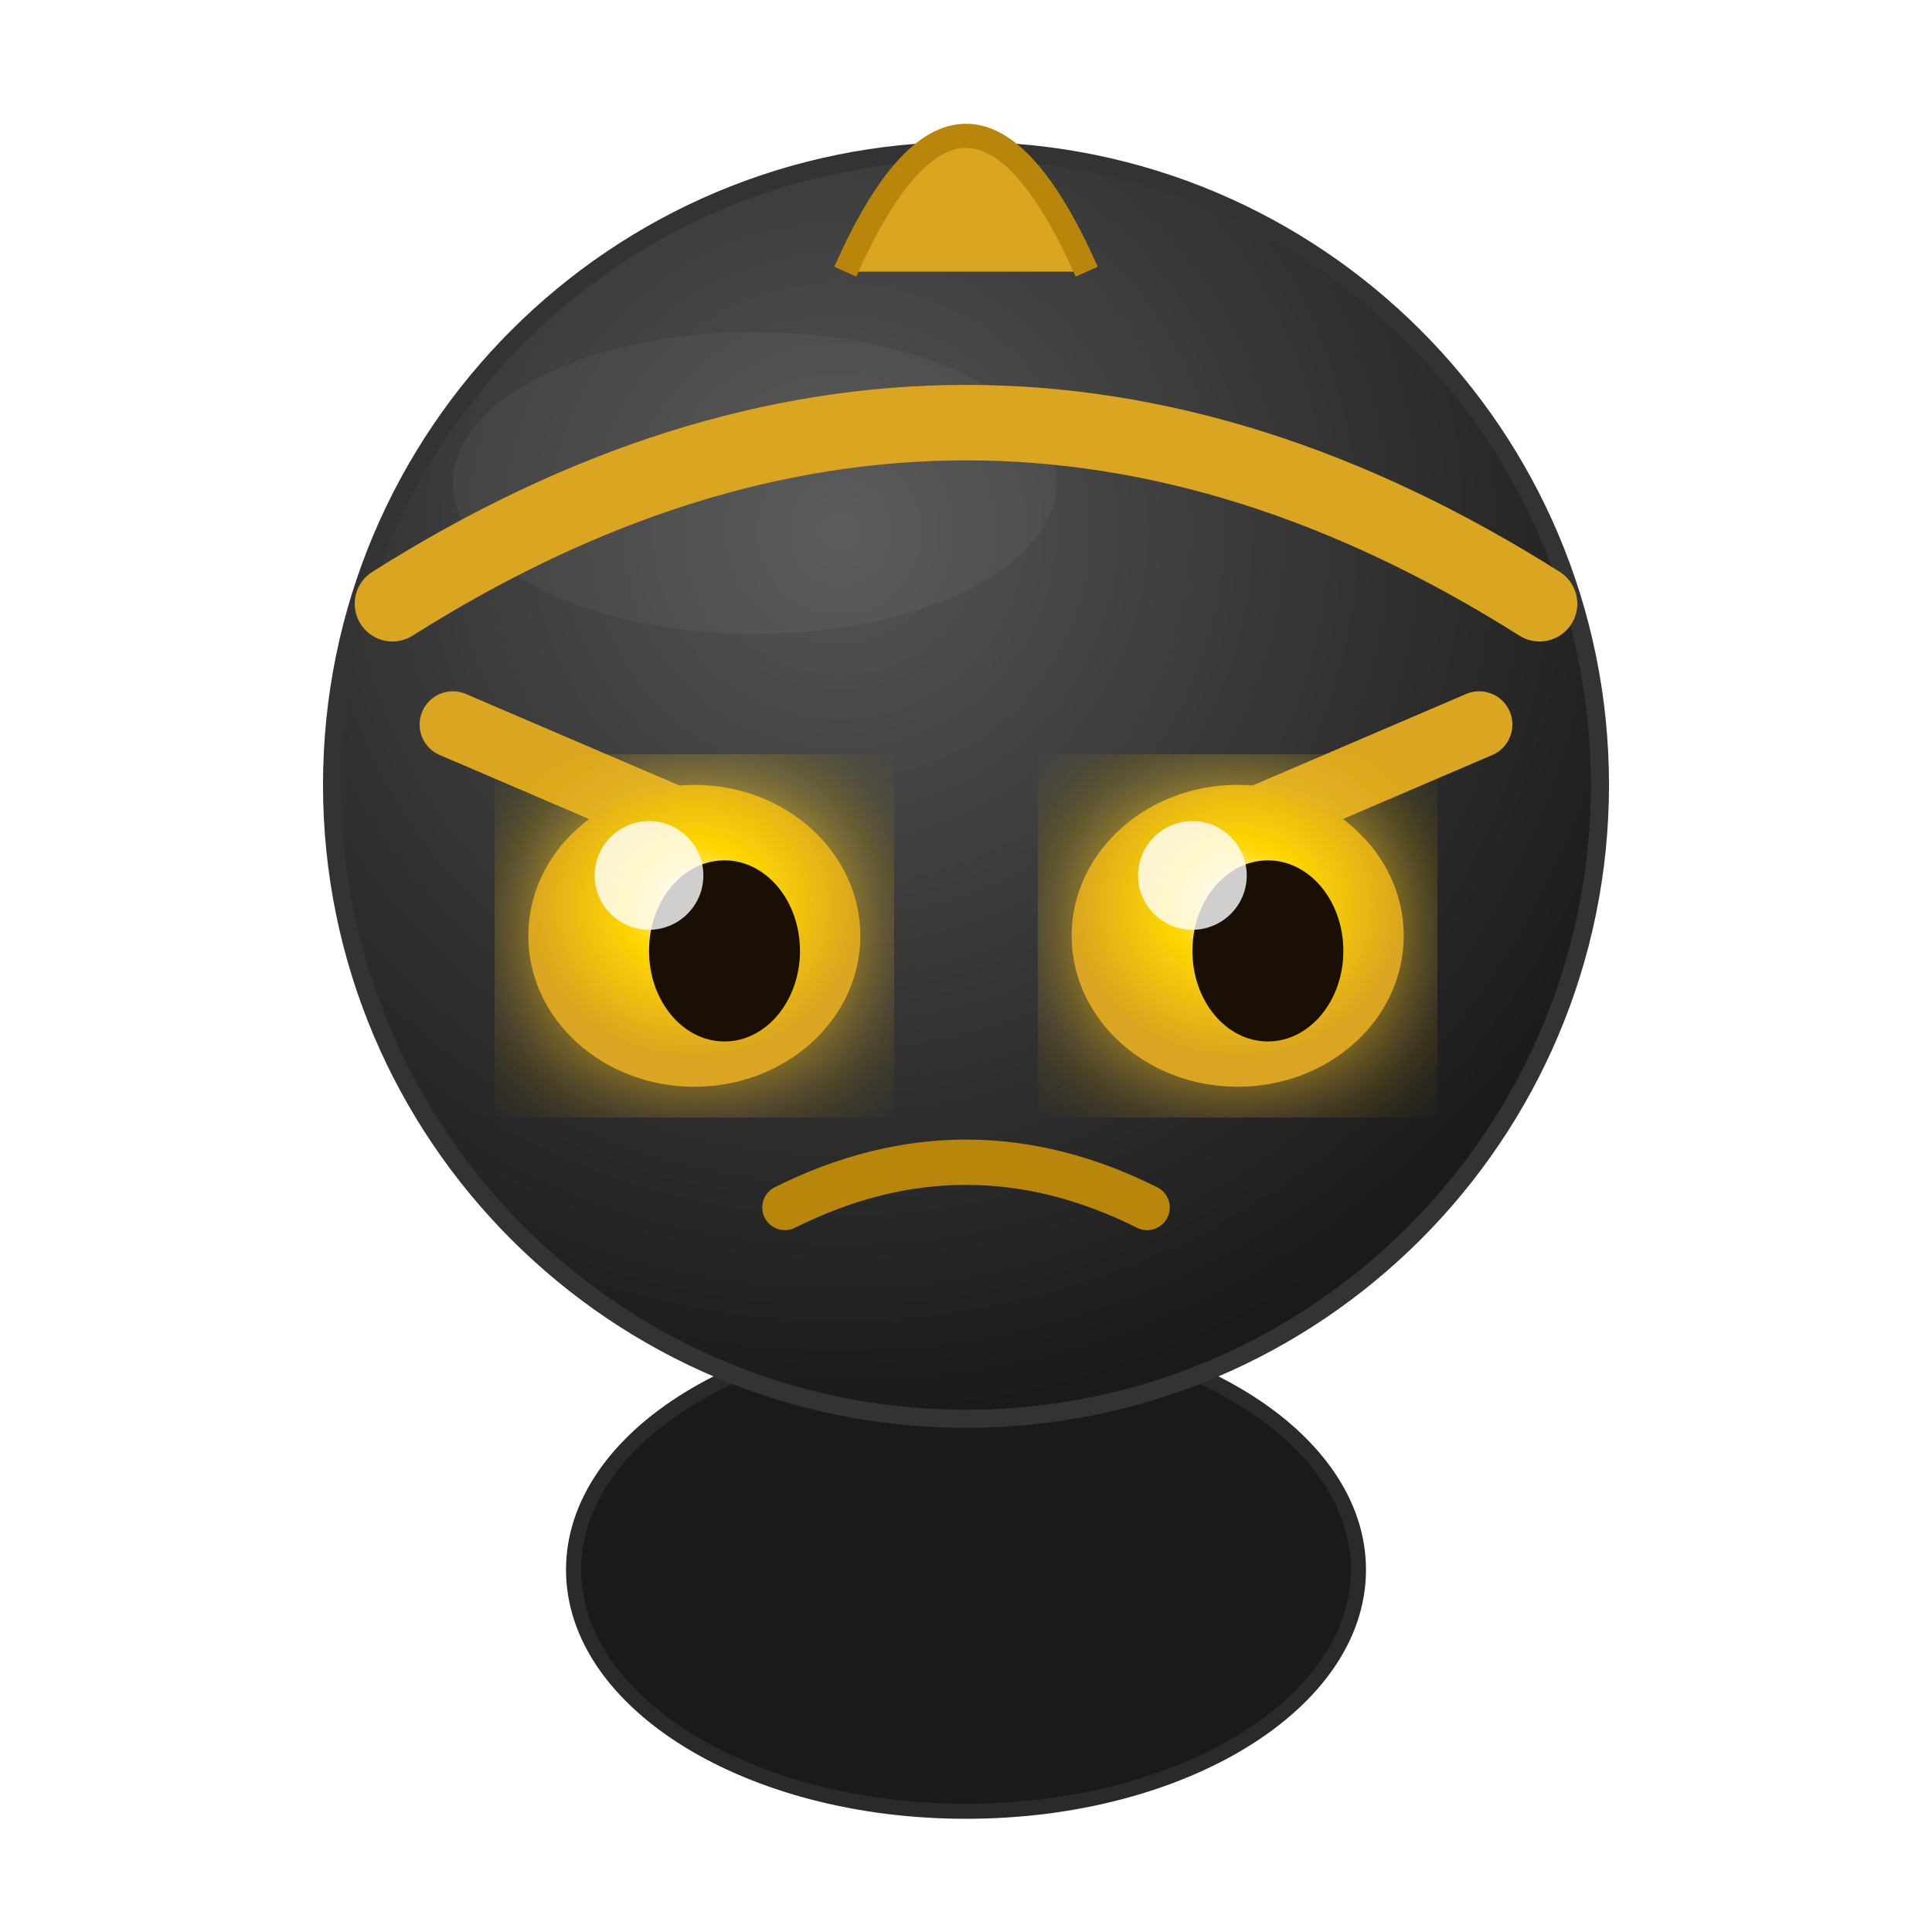
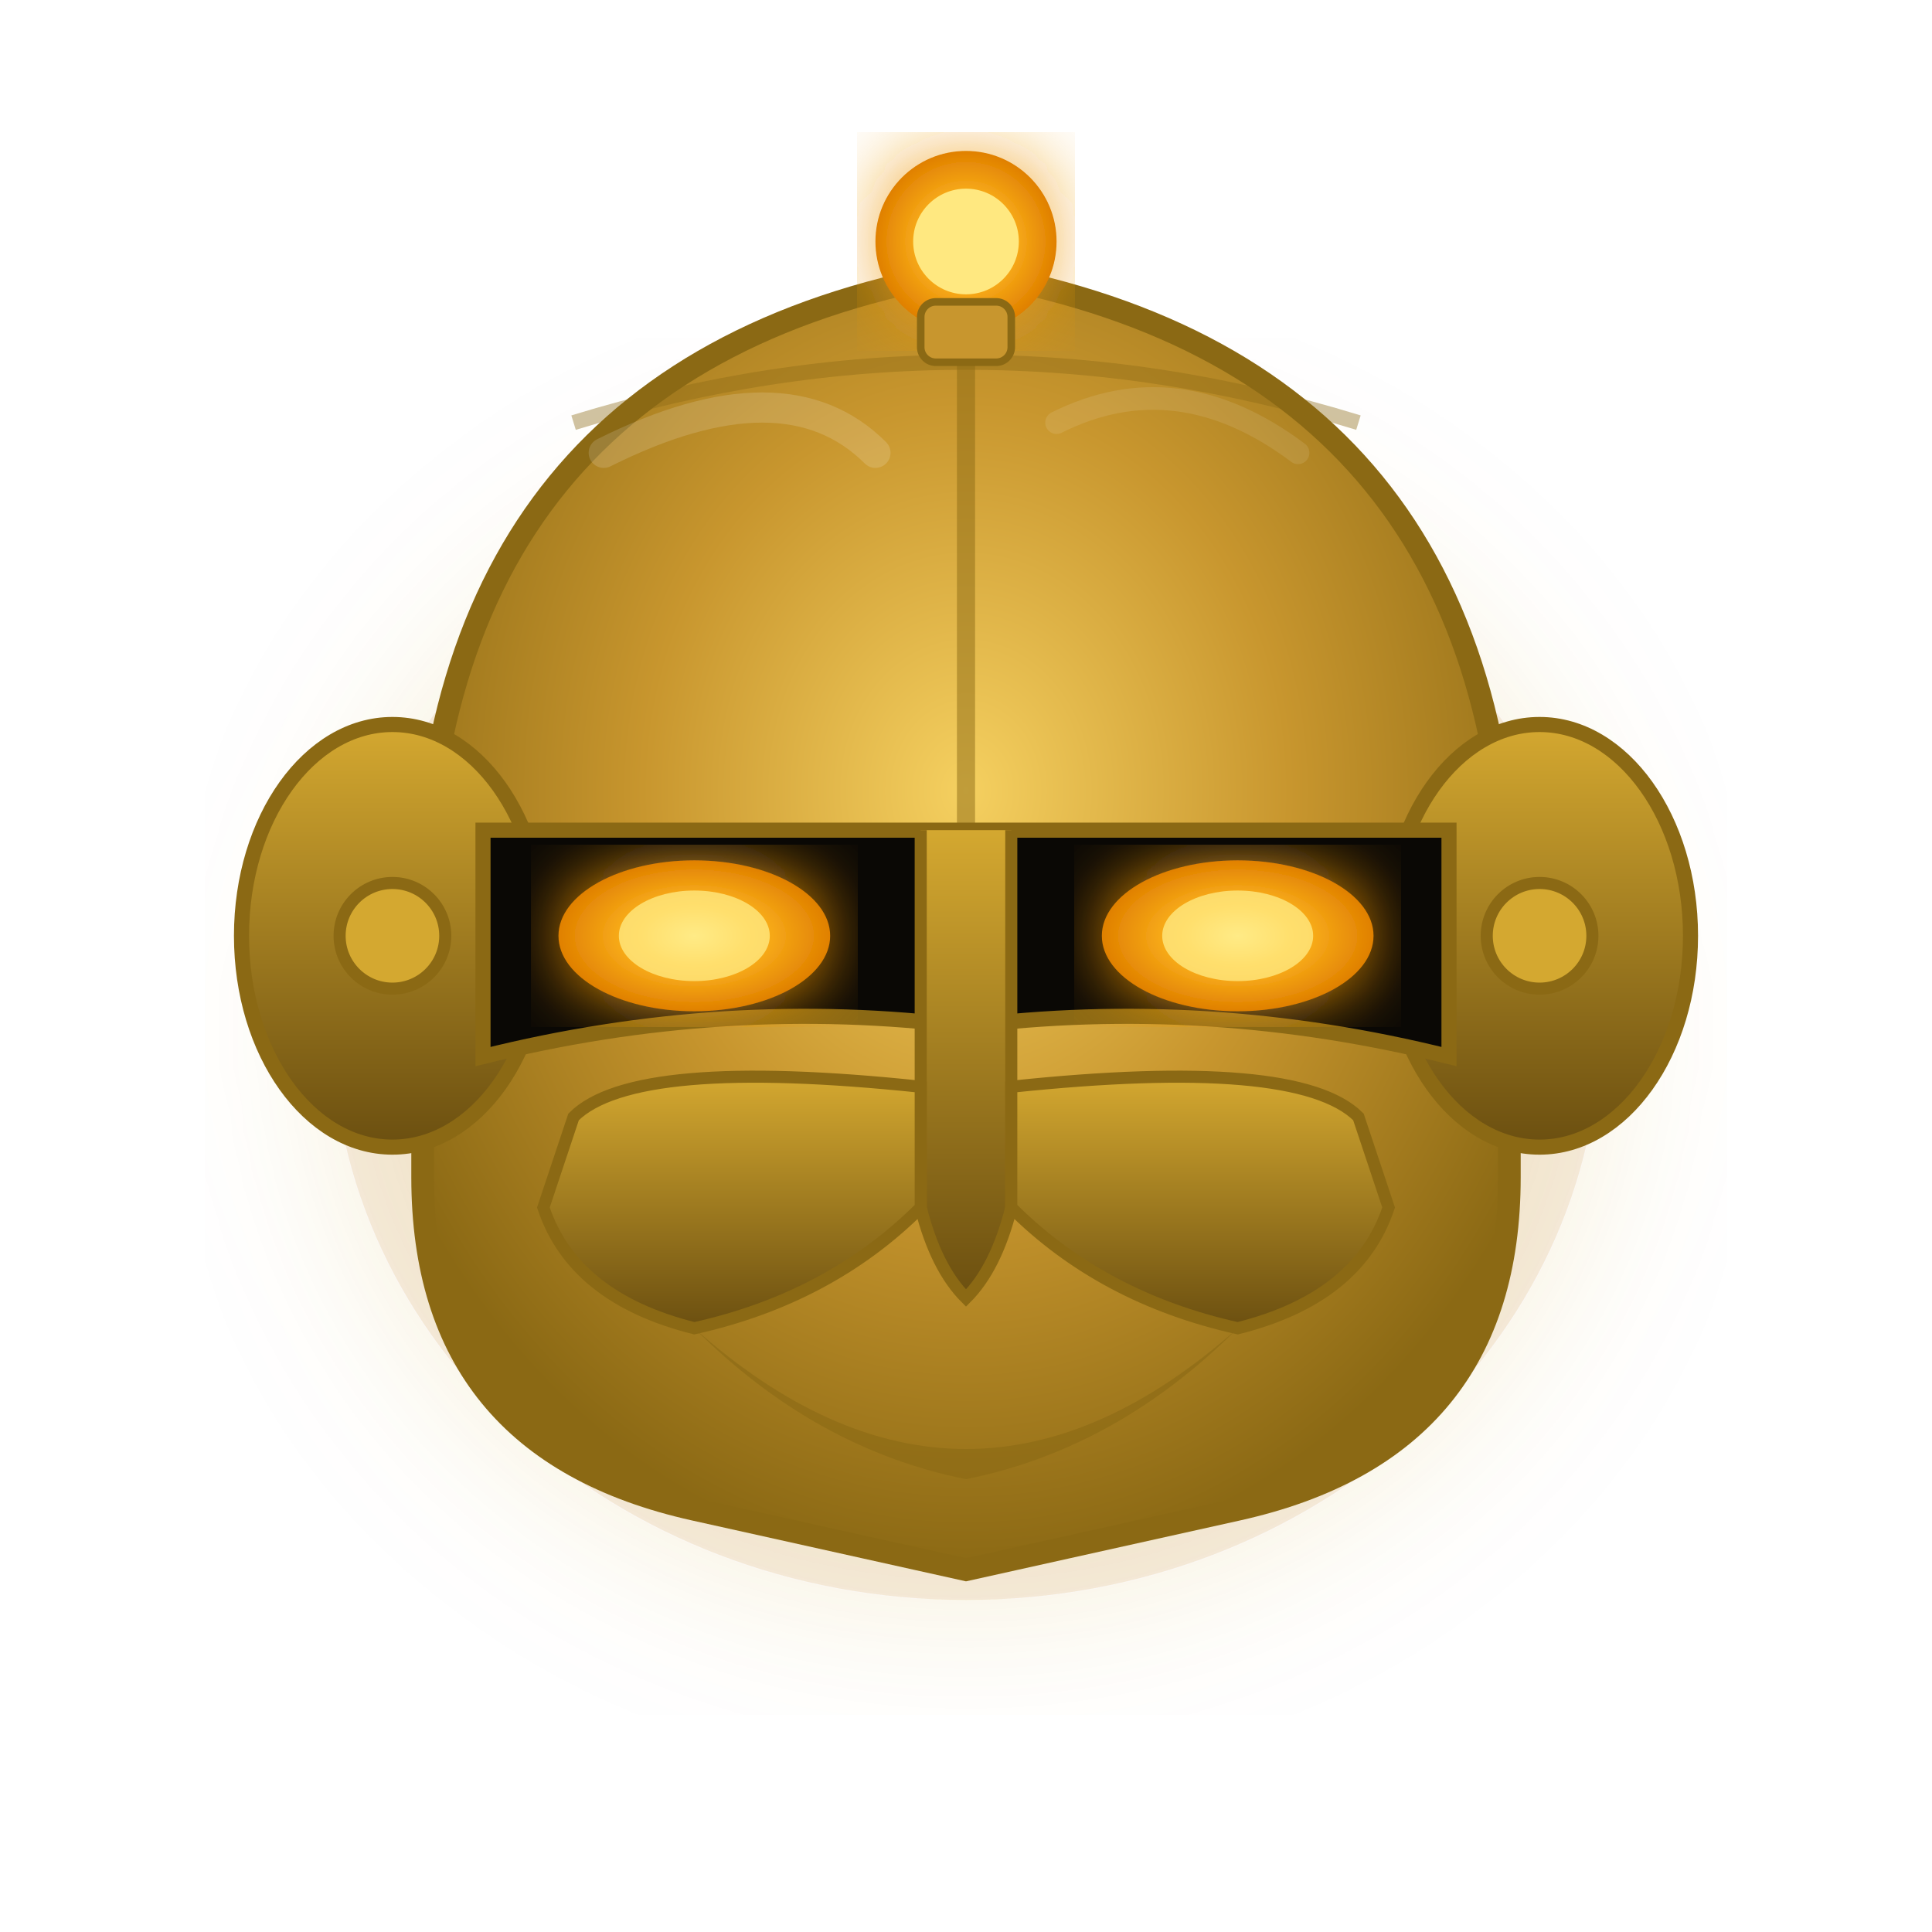
- <svg xmlns="http://www.w3.org/2000/svg" viewBox="0 0 64 64" fill="none">
+ <svg xmlns="http://www.w3.org/2000/svg" viewBox="0 0 128 128" fill="none">
  <defs>
-     <radialGradient id="h" cx="0.4" cy="0.3" r="0.7">
-       <stop offset="0%" stop-color="#555" />
-       <stop offset="100%" stop-color="#1a1a1a" />
+     <radialGradient id="helmetGold" cx="0.5" cy="0.4" r="0.6">
+       <stop offset="0%" stop-color="#f5d060" />
+       <stop offset="50%" stop-color="#c8962e" />
+       <stop offset="100%" stop-color="#8b6914" />
    </radialGradient>
-     <radialGradient id="e" cx="0.5" cy="0.4" r="0.5">
-       <stop offset="0%" stop-color="#fff8dc" />
-       <stop offset="40%" stop-color="#ffd700" />
-       <stop offset="100%" stop-color="#daa520" />
+     <linearGradient id="helmetDark" x1="0" y1="0" x2="0" y2="1">
+       <stop offset="0%" stop-color="#d4a830" />
+       <stop offset="100%" stop-color="#6b4f10" />
+     </linearGradient>
+     <radialGradient id="eyeFire" cx="0.5" cy="0.5" r="0.5">
+       <stop offset="0%" stop-color="#fff4a0" />
+       <stop offset="40%" stop-color="#ffb820" />
+       <stop offset="100%" stop-color="#e08000" />
    </radialGradient>
-     <filter id="g">
-       <feGaussianBlur stdDeviation="2" result="b" />
+     <filter id="glow">
+       <feGaussianBlur stdDeviation="3" result="b" />
+       <feMerge>
+         <feMergeNode in="b" />
+         <feMergeNode in="SourceGraphic" />
+       </feMerge>
+     </filter>
+     <filter id="eyeGlow">
+       <feGaussianBlur stdDeviation="2.5" result="b" />
+       <feMerge>
+         <feMergeNode in="b" />
+         <feMergeNode in="SourceGraphic" />
+       </feMerge>
+     </filter>
+     <filter id="ambientGlow">
+       <feGaussianBlur stdDeviation="6" result="b" />
      <feMerge>
        <feMergeNode in="b" />
        <feMergeNode in="SourceGraphic" />
      </feMerge>
    </filter>
  </defs>
-   <ellipse cx="32" cy="52" rx="13" ry="8" fill="#1a1a1a" stroke="#2a2a2a" stroke-width="0.5" />
-   <circle cx="32" cy="26" r="21" fill="url(#h)" stroke="#333" stroke-width="0.6" />
-   <ellipse cx="25" cy="16" rx="10" ry="5" fill="rgba(255,255,255,0.04)" />
-   <path d="M13,20 Q32,8 51,20" fill="none" stroke="#daa520" stroke-width="2.5" stroke-linecap="round" />
-   <path d="M28,9 Q32,0 36,9" fill="#daa520" stroke="#b8860b" stroke-width="0.8" />
-   <path d="M15,24 L22,27" stroke="#daa520" stroke-width="2.2" stroke-linecap="round" />
-   <path d="M49,24 L42,27" stroke="#daa520" stroke-width="2.2" stroke-linecap="round" />
-   <ellipse cx="23" cy="31" rx="5.5" ry="5" fill="url(#e)" filter="url(#g)" />
-   <ellipse cx="41" cy="31" rx="5.5" ry="5" fill="url(#e)" filter="url(#g)" />
-   <ellipse cx="24" cy="31.5" rx="2.5" ry="3" fill="#1a0f05" />
-   <ellipse cx="42" cy="31.5" rx="2.5" ry="3" fill="#1a0f05" />
-   <circle cx="21.5" cy="29" r="1.8" fill="rgba(255,255,255,0.8)" />
-   <circle cx="39.5" cy="29" r="1.8" fill="rgba(255,255,255,0.8)" />
-   <path d="M26,40 Q32,37 38,40" stroke="#b8860b" stroke-width="1.5" fill="none" stroke-linecap="round" />
+   <ellipse cx="64" cy="68" rx="42" ry="38" fill="rgba(200,150,46,0.15)" filter="url(#ambientGlow)" />
+   <path d="M28,62 Q28,24 64,18 Q100,24 100,62 L100,78 Q100,96 82,100 L64,104 L46,100 Q28,96 28,78Z" fill="url(#helmetGold)" stroke="#8b6914" stroke-width="1.5" />
+   <path d="M64,18 L64,55" stroke="#8b6914" stroke-width="1.2" opacity="0.5" />
+   <path d="M38,28 Q64,20 90,28" fill="none" stroke="#8b6914" stroke-width="1" opacity="0.4" />
+   <circle cx="64" cy="16" r="6" fill="url(#eyeFire)" filter="url(#glow)" />
+   <circle cx="64" cy="16" r="3.5" fill="#ffe880" />
+   <rect x="61" y="20" width="6" height="4" rx="1" fill="#c8962e" stroke="#8b6914" stroke-width="0.5" />
+   <ellipse cx="26" cy="62" rx="10" ry="14" fill="url(#helmetDark)" stroke="#8b6914" stroke-width="1" />
+   <circle cx="26" cy="62" r="3.5" fill="#d4a830" stroke="#8b6914" stroke-width="0.8" />
+   <ellipse cx="102" cy="62" rx="10" ry="14" fill="url(#helmetDark)" stroke="#8b6914" stroke-width="1" />
+   <circle cx="102" cy="62" r="3.5" fill="#d4a830" stroke="#8b6914" stroke-width="0.8" />
+   <path d="M32,55 L96,55 L96,70 Q80,66 64,68 Q48,66 32,70Z" fill="#0a0805" stroke="#8b6914" stroke-width="1" />
+   <ellipse cx="46" cy="62" rx="9" ry="5" fill="url(#eyeFire)" filter="url(#eyeGlow)" />
+   <ellipse cx="82" cy="62" rx="9" ry="5" fill="url(#eyeFire)" filter="url(#eyeGlow)" />
+   <ellipse cx="46" cy="62" rx="5" ry="3" fill="#ffe880" opacity="0.8" />
+   <ellipse cx="82" cy="62" rx="5" ry="3" fill="#ffe880" opacity="0.8" />
+   <path d="M61,55 L61,80 Q62,84 64,86 Q66,84 67,80 L67,55" fill="url(#helmetDark)" stroke="#8b6914" stroke-width="0.8" />
+   <path d="M38,74 Q42,70 61,72 L61,80 Q55,86 46,88 Q38,86 36,80Z" fill="url(#helmetDark)" stroke="#8b6914" stroke-width="0.8" />
+   <path d="M90,74 Q86,70 67,72 L67,80 Q73,86 82,88 Q90,86 92,80Z" fill="url(#helmetDark)" stroke="#8b6914" stroke-width="0.8" />
+   <path d="M46,88 Q64,104 82,88 Q74,96 64,98 Q54,96 46,88Z" fill="#8b6914" opacity="0.6" />
+   <path d="M40,30 Q52,24 58,30" stroke="rgba(255,255,255,0.15)" stroke-width="2" fill="none" stroke-linecap="round" />
+   <path d="M70,28 Q78,24 86,30" stroke="rgba(255,255,255,0.1)" stroke-width="1.5" fill="none" stroke-linecap="round" />
</svg>
